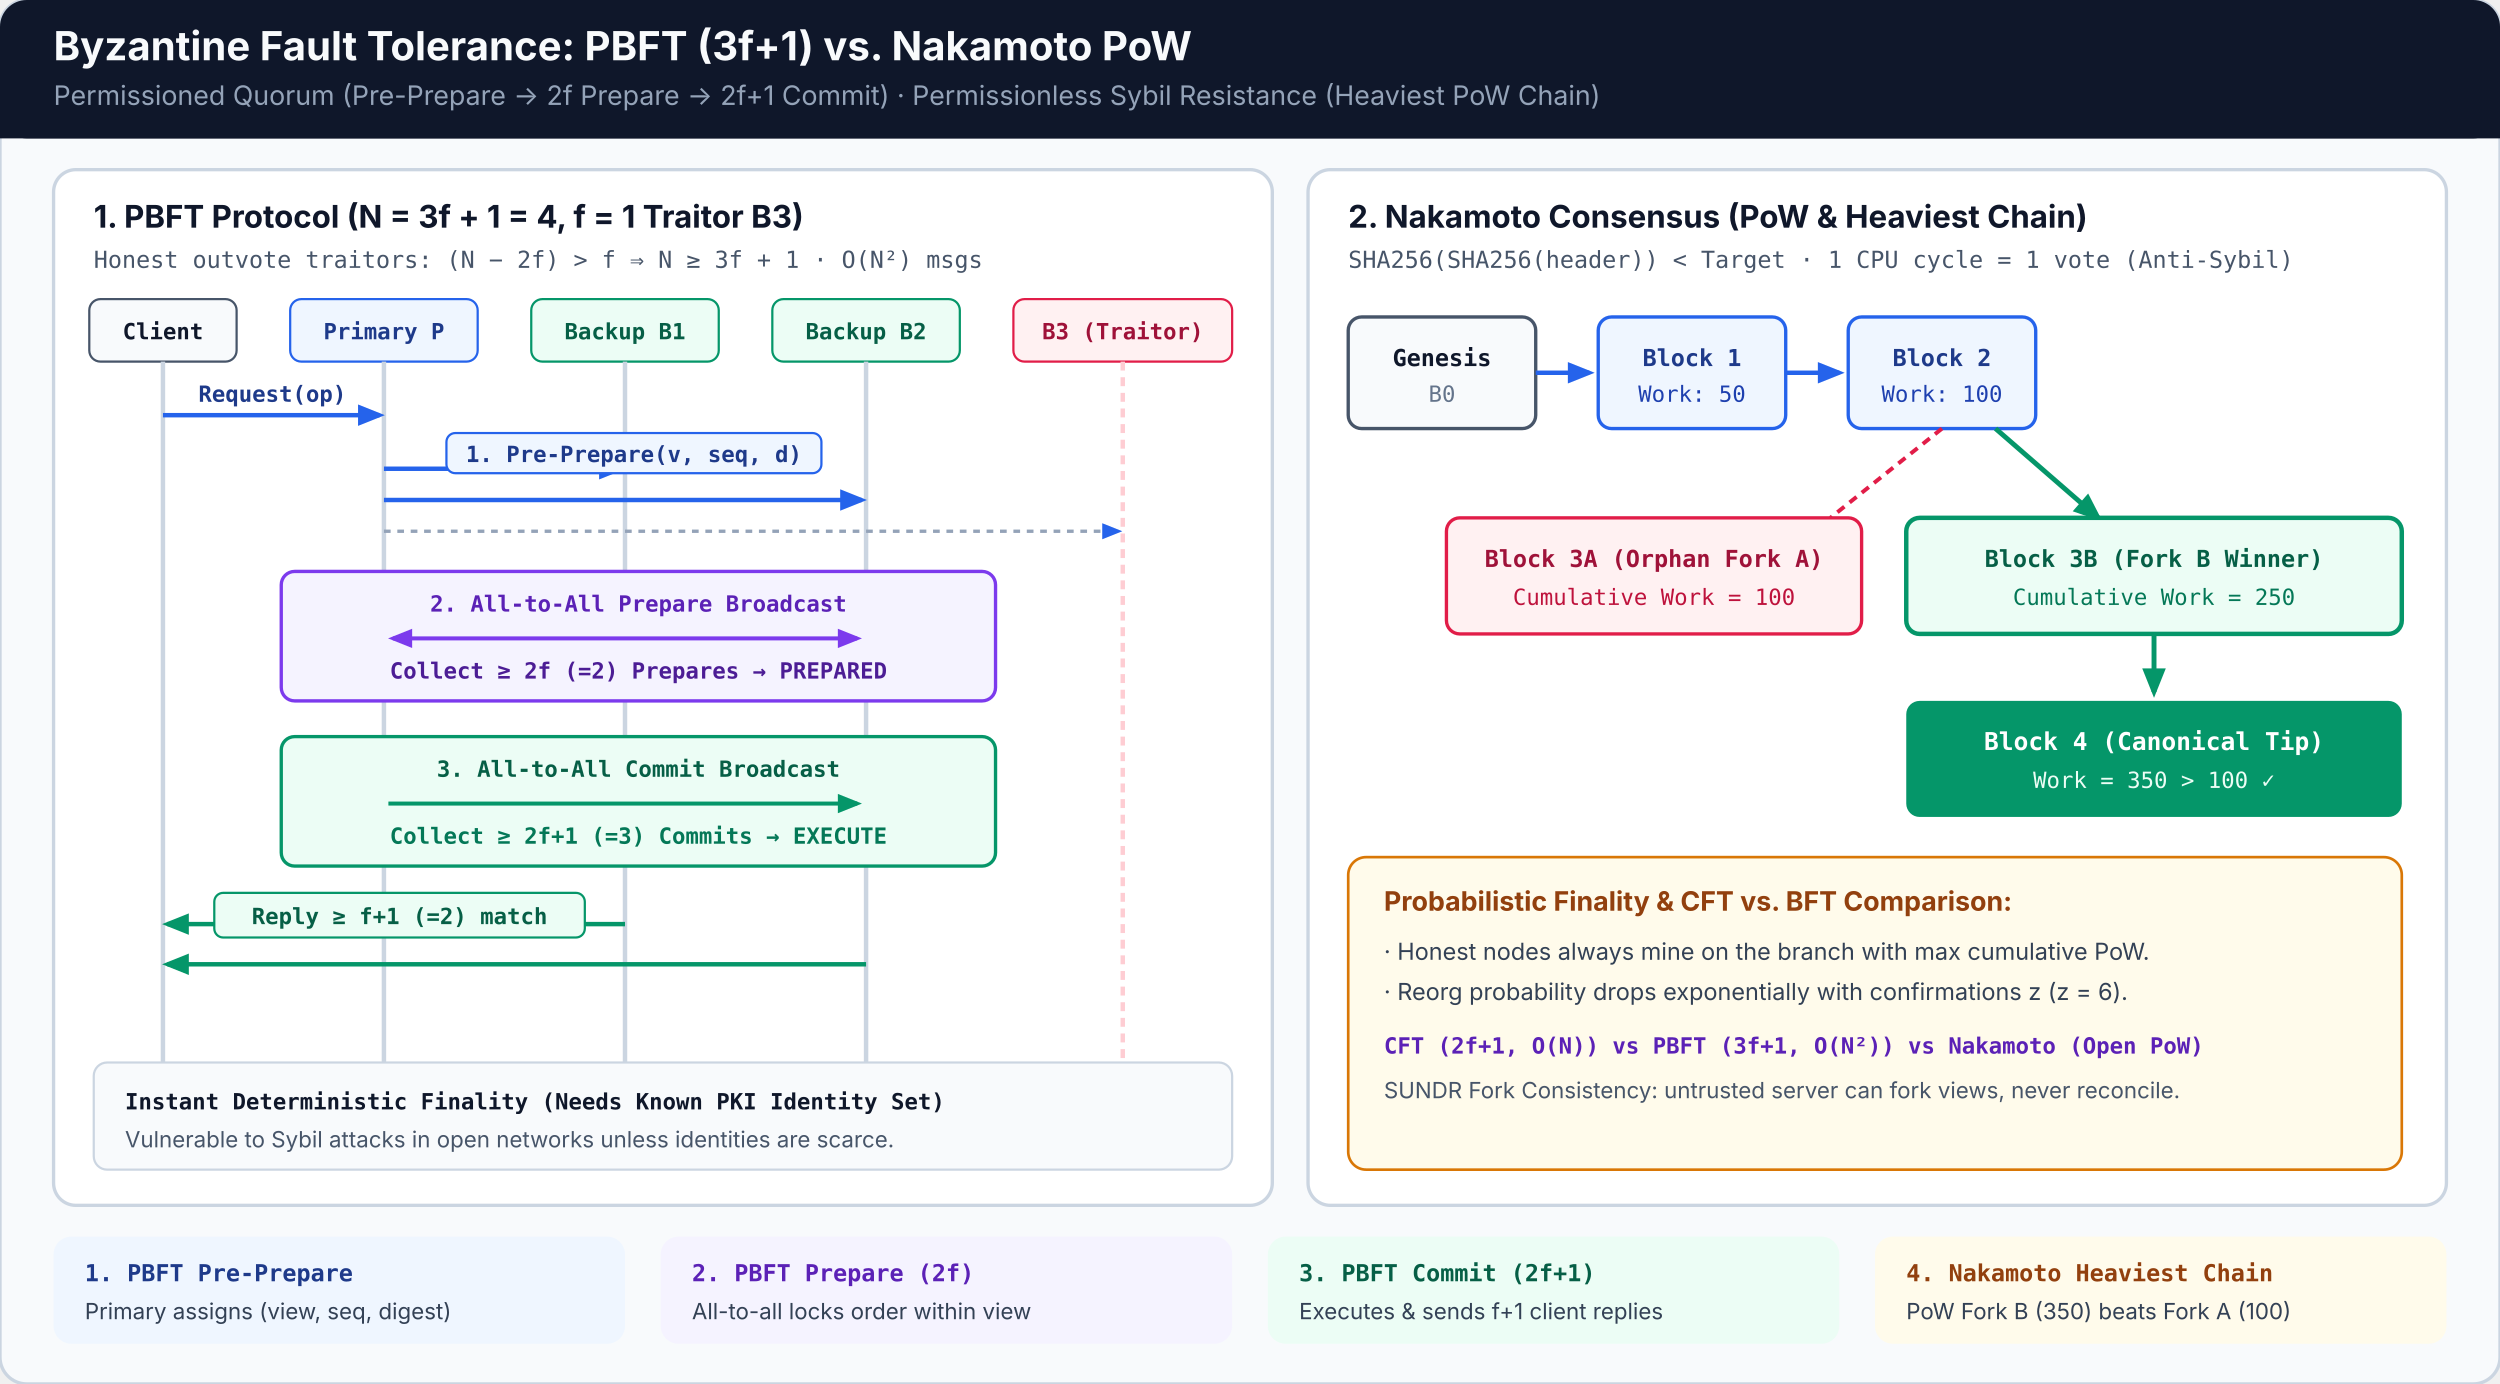
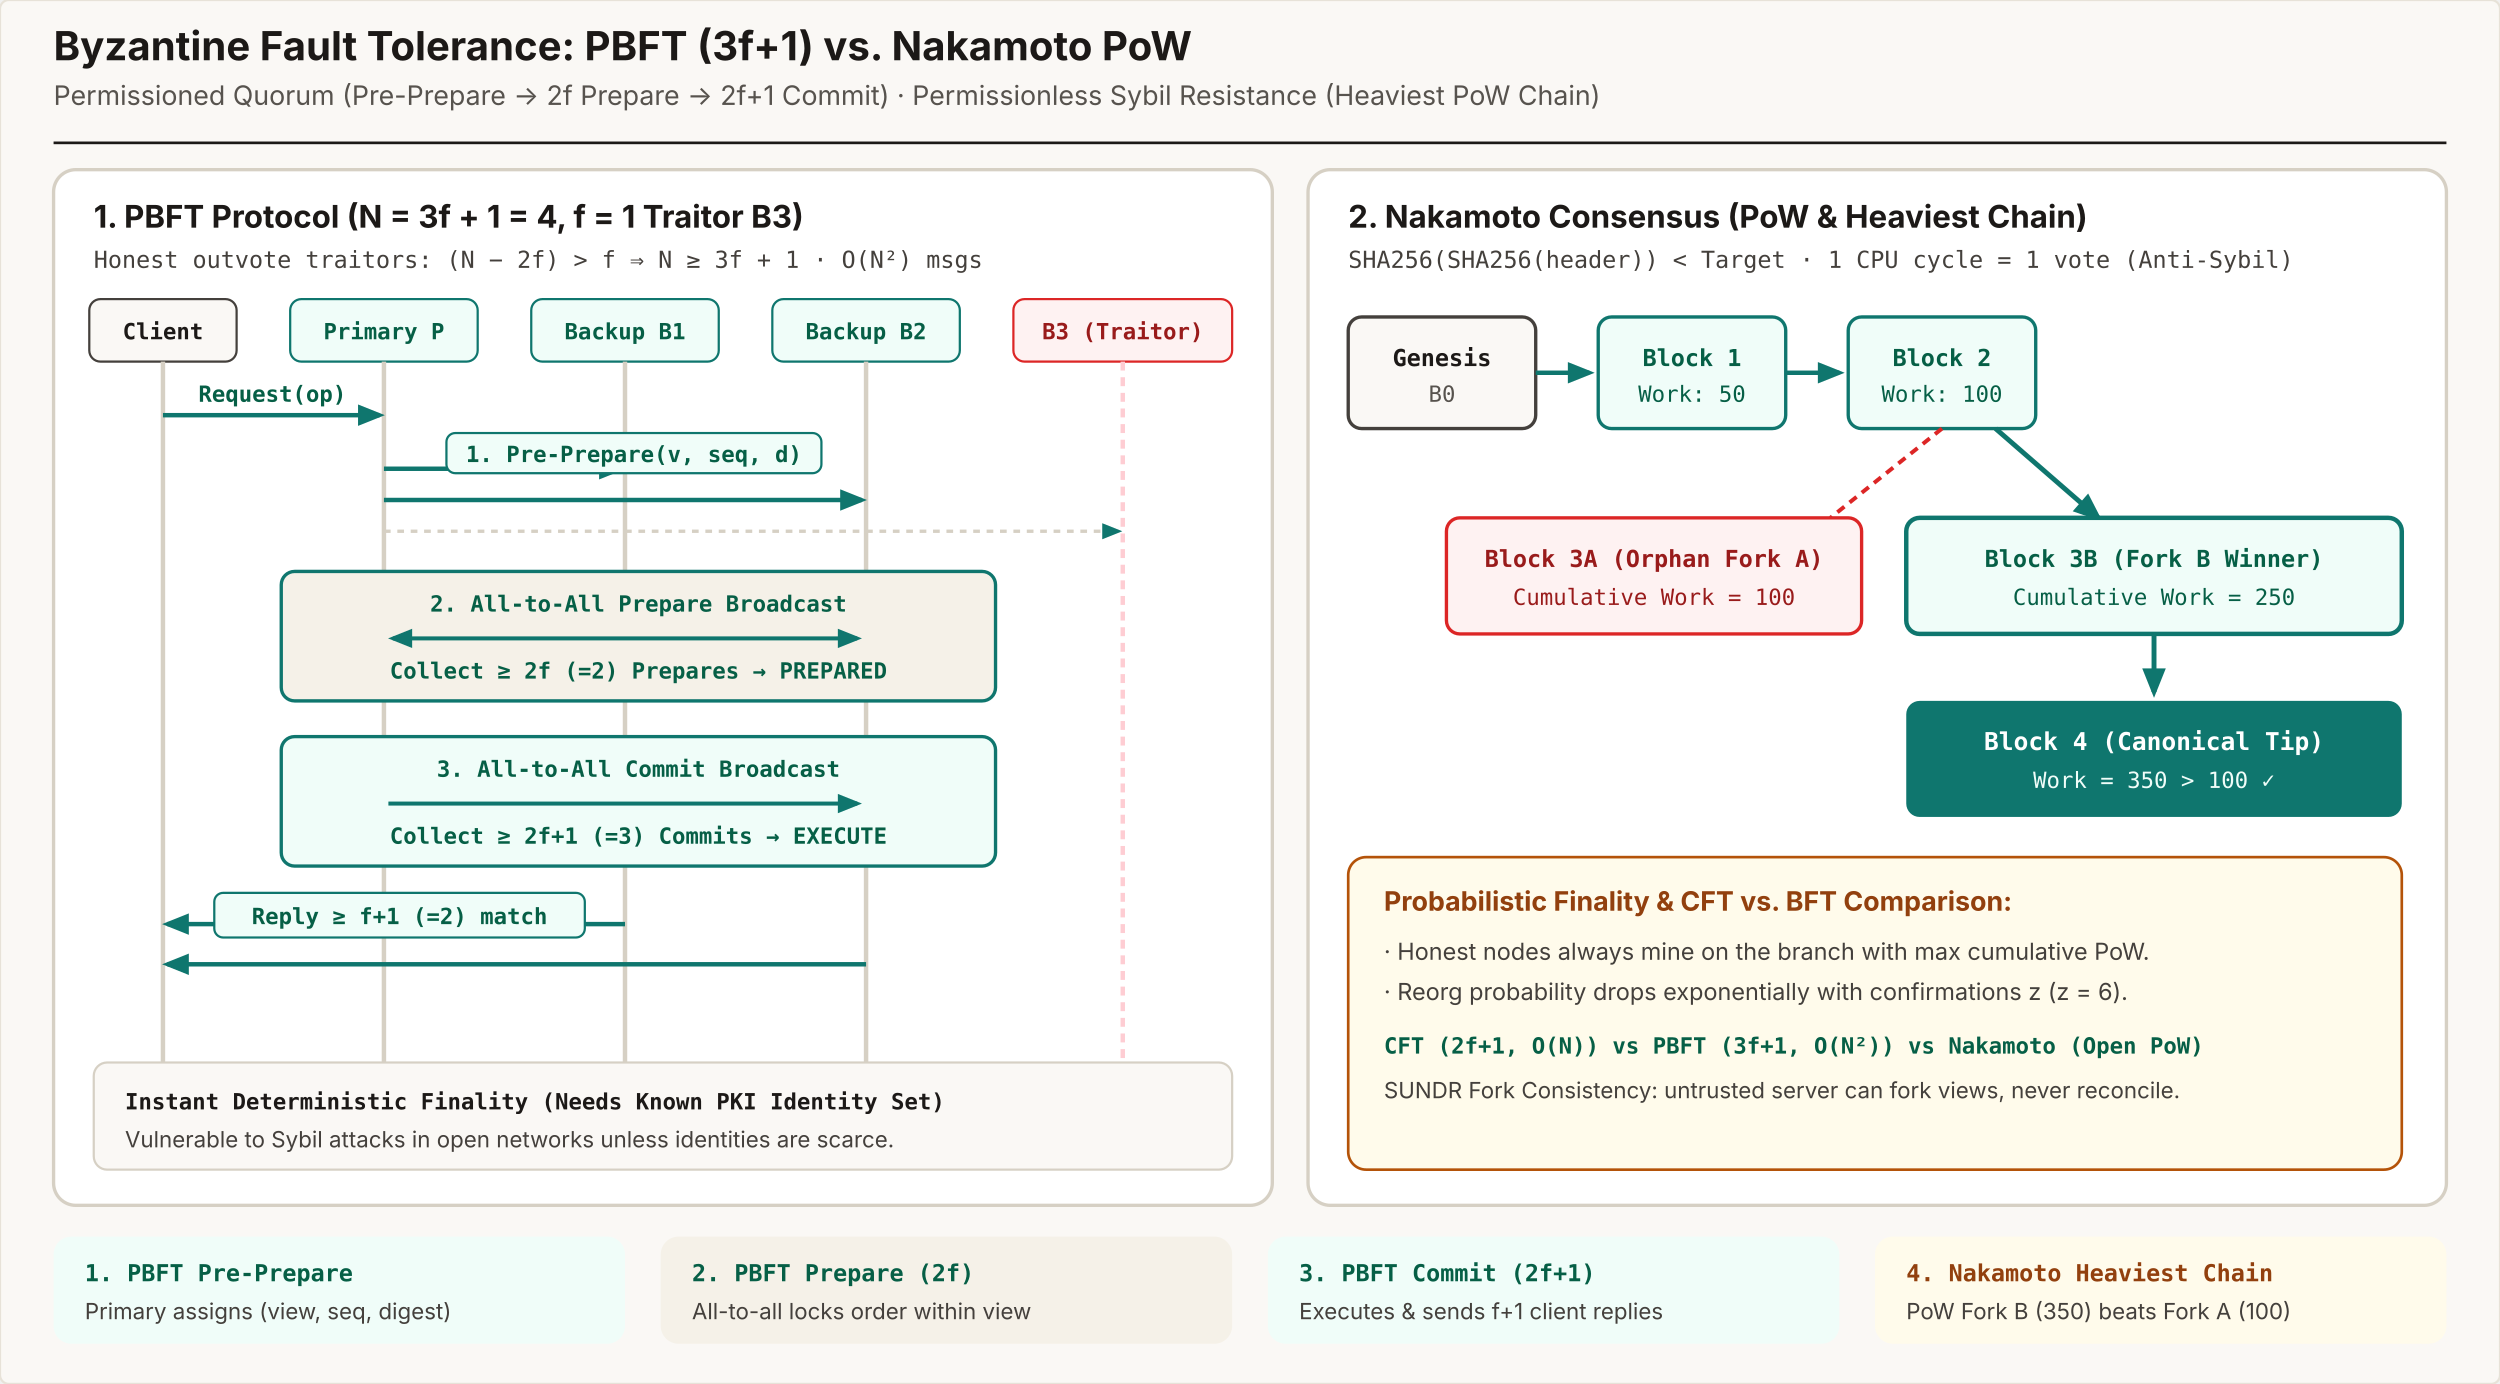
<svg xmlns="http://www.w3.org/2000/svg" viewBox="0 0 1120 620" width="1120" height="620" role="img" aria-labelledby="title desc">
  <style>
    .sans { font-family: ui-sans-serif, system-ui, -apple-system, sans-serif; }
    .mono { font-family: ui-monospace, SFMono-Regular, Menlo, monospace; }

    @keyframes ph1 { 0%, 4% { opacity: 0.86; } 10%, 96% { opacity: 1; } 100% { opacity: 0.86; } }
    @keyframes ph2 { 0%, 24% { opacity: 0.86; } 30%, 96% { opacity: 1; } 100% { opacity: 0.86; } }
    @keyframes ph3 { 0%, 49% { opacity: 0.86; } 55%, 96% { opacity: 1; } 100% { opacity: 0.86; } }
    @keyframes ph4 { 0%, 74% { opacity: 0.86; } 80%, 96% { opacity: 1; } 100% { opacity: 0.86; } }

-     @keyframes s1 { 0%, 24% { opacity: 1; stroke: #2563eb; stroke-width: 2.2; } 25%, 100% { opacity: 0.86; stroke: #cbd5e1; stroke-width: 1; } }
-     @keyframes s2 { 0%, 24% { opacity: 0.86; stroke: #cbd5e1; stroke-width: 1; } 25%, 49% { opacity: 1; stroke: #7c3aed; stroke-width: 2.2; } 50%, 100% { opacity: 0.86; stroke: #cbd5e1; stroke-width: 1; } }
-     @keyframes s3 { 0%, 49% { opacity: 0.86; stroke: #cbd5e1; stroke-width: 1; } 50%, 74% { opacity: 1; stroke: #059669; stroke-width: 2.2; } 75%, 100% { opacity: 0.86; stroke: #cbd5e1; stroke-width: 1; } }
-     @keyframes s4 { 0%, 74% { opacity: 0.86; stroke: #cbd5e1; stroke-width: 1; } 75%, 100% { opacity: 1; stroke: #d97706; stroke-width: 2.2; } }
+     @keyframes s1 { 0%, 24% { opacity: 1; stroke: #0f766e; stroke-width: 2.2; } 25%, 100% { opacity: 0.86; stroke: #d6d0c4; stroke-width: 1; } }
+     @keyframes s2 { 0%, 24% { opacity: 0.86; stroke: #d6d0c4; stroke-width: 1; } 25%, 49% { opacity: 1; stroke: #0f766e; stroke-width: 2.2; } 50%, 100% { opacity: 0.86; stroke: #d6d0c4; stroke-width: 1; } }
+     @keyframes s3 { 0%, 49% { opacity: 0.86; stroke: #d6d0c4; stroke-width: 1; } 50%, 74% { opacity: 1; stroke: #0f766e; stroke-width: 2.2; } 75%, 100% { opacity: 0.86; stroke: #d6d0c4; stroke-width: 1; } }
+     @keyframes s4 { 0%, 74% { opacity: 0.86; stroke: #d6d0c4; stroke-width: 1; } 75%, 100% { opacity: 1; stroke: #b45309; stroke-width: 2.2; } }

    .p1 { animation: ph1 16s ease-in-out infinite; }
    .p2 { animation: ph2 16s ease-in-out infinite; }
    .p3 { animation: ph3 16s ease-in-out infinite; }
    .p4 { animation: ph4 16s ease-in-out infinite; }
    .st1 { animation: s1 16s linear infinite; }
    .st2 { animation: s2 16s linear infinite; }
    .st3 { animation: s3 16s linear infinite; }
    .st4 { animation: s4 16s linear infinite; }

    @media (prefers-reduced-motion: reduce) {
      .p1, .p2, .p3, .p4, .st1, .st2, .st3, .st4 { animation: none !important; opacity: 1 !important; }
    }
  </style>
  <defs>
    <marker id="arr-blue" viewBox="0 0 10 10" refX="8" refY="5" markerWidth="6" markerHeight="6" orient="auto-start-reverse">
-       <path d="M 0 1 L 10 5 L 0 9 z" fill="#2563eb" />
+       <path d="M 0 1 L 10 5 L 0 9 z" fill="#0f766e" />
    </marker>
    <marker id="arr-violet" viewBox="0 0 10 10" refX="8" refY="5" markerWidth="6" markerHeight="6" orient="auto-start-reverse">
-       <path d="M 0 1 L 10 5 L 0 9 z" fill="#7c3aed" />
+       <path d="M 0 1 L 10 5 L 0 9 z" fill="#0f766e" />
    </marker>
    <marker id="arr-emerald" viewBox="0 0 10 10" refX="8" refY="5" markerWidth="6" markerHeight="6" orient="auto-start-reverse">
-       <path d="M 0 1 L 10 5 L 0 9 z" fill="#059669" />
+       <path d="M 0 1 L 10 5 L 0 9 z" fill="#0f766e" />
    </marker>
    <marker id="arr-amber" viewBox="0 0 10 10" refX="8" refY="5" markerWidth="6" markerHeight="6" orient="auto-start-reverse">
-       <path d="M 0 1 L 10 5 L 0 9 z" fill="#d97706" />
+       <path d="M 0 1 L 10 5 L 0 9 z" fill="#b45309" />
    </marker>
  </defs>
-   <rect x="0" y="0" width="1120" height="620" rx="12" fill="#f8fafc" stroke="#cbd5e1" stroke-width="1.5" />
-   <rect x="0" y="0" width="1120" height="62" rx="12" fill="#0f172a" />
-   <rect x="0" y="46" width="1120" height="16" fill="#0f172a" />
-   <text x="24" y="27" class="sans" font-size="18" font-weight="700" fill="#f8fafc">Byzantine Fault Tolerance: PBFT (3f+1) vs. Nakamoto PoW</text>
-   <text x="24" y="47" class="sans" font-size="12" fill="#94a3b8">Permissioned Quorum (Pre-Prepare → 2f Prepare → 2f+1 Commit) · Permissionless Sybil Resistance (Heaviest PoW Chain)</text>
-   <rect x="24" y="76" width="546" height="464" rx="10" fill="#ffffff" stroke="#cbd5e1" stroke-width="1.5" />
-   <text x="42" y="102" class="sans" font-size="14" font-weight="700" fill="#0f172a">1. PBFT Protocol (N = 3f + 1 = 4, f = 1 Traitor B3)</text>
-   <text x="42" y="120" class="mono" font-size="10.5" fill="#475569">Honest outvote traitors: (N − 2f) &gt; f ⇒ N ≥ 3f + 1 · O(N²) msgs</text>
-   <rect x="40" y="134" width="66" height="28" rx="5" fill="#f8fafc" stroke="#475569" />
-   <text x="73" y="152" class="mono" font-size="10" font-weight="700" fill="#0f172a" text-anchor="middle">Client</text>
-   <rect x="130" y="134" width="84" height="28" rx="5" fill="#eff6ff" stroke="#2563eb" />
-   <text x="172" y="152" class="mono" font-size="10" font-weight="700" fill="#1e3a8a" text-anchor="middle">Primary P</text>
-   <rect x="238" y="134" width="84" height="28" rx="5" fill="#ecfdf5" stroke="#059669" />
+   <rect x="0" y="0" width="1120" height="620" rx="4" fill="#faf8f5" stroke="#e7e2d8" stroke-width="1" />
+   <line x1="24" y1="64" x2="1096" y2="64" stroke="#1c1917" stroke-width="1.2" />
+   <text x="24" y="27" class="sans" font-size="18" font-weight="700" fill="#1c1917" font-family="Georgia, 'Times New Roman', serif">Byzantine Fault Tolerance: PBFT (3f+1) vs. Nakamoto PoW</text>
+   <text x="24" y="47" class="sans" font-size="12" fill="#57534e" font-family="ui-sans-serif, system-ui, -apple-system, sans-serif">Permissioned Quorum (Pre-Prepare → 2f Prepare → 2f+1 Commit) · Permissionless Sybil Resistance (Heaviest PoW Chain)</text>
+   <rect x="24" y="76" width="546" height="464" rx="10" fill="#ffffff" stroke="#d6d0c4" stroke-width="1.5" />
+   <text x="42" y="102" class="sans" font-size="14" font-weight="700" fill="#1c1917">1. PBFT Protocol (N = 3f + 1 = 4, f = 1 Traitor B3)</text>
+   <text x="42" y="120" class="mono" font-size="10.5" fill="#44403c">Honest outvote traitors: (N − 2f) &gt; f ⇒ N ≥ 3f + 1 · O(N²) msgs</text>
+   <rect x="40" y="134" width="66" height="28" rx="5" fill="#faf8f5" stroke="#44403c" />
+   <text x="73" y="152" class="mono" font-size="10" font-weight="700" fill="#1c1917" text-anchor="middle">Client</text>
+   <rect x="130" y="134" width="84" height="28" rx="5" fill="#f0fdf9" stroke="#0f766e" />
+   <text x="172" y="152" class="mono" font-size="10" font-weight="700" fill="#065f46" text-anchor="middle">Primary P</text>
+   <rect x="238" y="134" width="84" height="28" rx="5" fill="#f0fdf9" stroke="#0f766e" />
  <text x="280" y="152" class="mono" font-size="10" font-weight="700" fill="#065f46" text-anchor="middle">Backup B1</text>
-   <rect x="346" y="134" width="84" height="28" rx="5" fill="#ecfdf5" stroke="#059669" />
+   <rect x="346" y="134" width="84" height="28" rx="5" fill="#f0fdf9" stroke="#0f766e" />
  <text x="388" y="152" class="mono" font-size="10" font-weight="700" fill="#065f46" text-anchor="middle">Backup B2</text>
-   <rect x="454" y="134" width="98" height="28" rx="5" fill="#fff1f2" stroke="#e11d48" />
-   <text x="503" y="152" class="mono" font-size="10" font-weight="700" fill="#9f1239" text-anchor="middle">B3 (Traitor)</text>
-   <line x1="73" y1="162" x2="73" y2="480" stroke="#cbd5e1" stroke-width="2" />
-   <line x1="172" y1="162" x2="172" y2="480" stroke="#cbd5e1" stroke-width="2" />
-   <line x1="280" y1="162" x2="280" y2="480" stroke="#cbd5e1" stroke-width="2" />
-   <line x1="388" y1="162" x2="388" y2="480" stroke="#cbd5e1" stroke-width="2" />
+   <rect x="454" y="134" width="98" height="28" rx="5" fill="#fef2f2" stroke="#dc2626" />
+   <text x="503" y="152" class="mono" font-size="10" font-weight="700" fill="#991b1b" text-anchor="middle">B3 (Traitor)</text>
+   <line x1="73" y1="162" x2="73" y2="480" stroke="#d6d0c4" stroke-width="2" />
+   <line x1="172" y1="162" x2="172" y2="480" stroke="#d6d0c4" stroke-width="2" />
+   <line x1="280" y1="162" x2="280" y2="480" stroke="#d6d0c4" stroke-width="2" />
+   <line x1="388" y1="162" x2="388" y2="480" stroke="#d6d0c4" stroke-width="2" />
  <line x1="503" y1="162" x2="503" y2="480" stroke="#fecdd3" stroke-width="2" stroke-dasharray="4 3" />
  <g class="p1">
-     <line x1="73" y1="186" x2="170" y2="186" stroke="#2563eb" stroke-width="2" marker-end="url(#arr-blue)" />
-     <text x="122" y="180" class="mono" font-size="10" font-weight="700" fill="#1e3a8a" text-anchor="middle">Request(op)</text>
-     <line x1="172" y1="210" x2="278" y2="210" stroke="#2563eb" stroke-width="2" marker-end="url(#arr-blue)" />
-     <line x1="172" y1="224" x2="386" y2="224" stroke="#2563eb" stroke-width="2" marker-end="url(#arr-blue)" />
-     <line x1="172" y1="238" x2="501" y2="238" stroke="#94a3b8" stroke-width="1.5" stroke-dasharray="3 3" marker-end="url(#arr-blue)" />
-     <rect x="200" y="194" width="168" height="18" rx="4" fill="#eff6ff" stroke="#2563eb" />
-     <text x="284" y="207" class="mono" font-size="10" font-weight="700" fill="#1e3a8a" text-anchor="middle">1. Pre-Prepare(v, seq, d)</text>
+     <line x1="73" y1="186" x2="170" y2="186" stroke="#0f766e" stroke-width="2" marker-end="url(#arr-blue)" />
+     <text x="122" y="180" class="mono" font-size="10" font-weight="700" fill="#065f46" text-anchor="middle">Request(op)</text>
+     <line x1="172" y1="210" x2="278" y2="210" stroke="#0f766e" stroke-width="2" marker-end="url(#arr-blue)" />
+     <line x1="172" y1="224" x2="386" y2="224" stroke="#0f766e" stroke-width="2" marker-end="url(#arr-blue)" />
+     <line x1="172" y1="238" x2="501" y2="238" stroke="#d6d0c4" stroke-width="1.5" stroke-dasharray="3 3" marker-end="url(#arr-blue)" />
+     <rect x="200" y="194" width="168" height="18" rx="4" fill="#f0fdf9" stroke="#0f766e" />
+     <text x="284" y="207" class="mono" font-size="10" font-weight="700" fill="#065f46" text-anchor="middle">1. Pre-Prepare(v, seq, d)</text>
  </g>
  <g class="p2">
-     <rect x="126" y="256" width="320" height="58" rx="6" fill="#f5f3ff" stroke="#7c3aed" stroke-width="1.5" />
-     <text x="286" y="274" class="mono" font-size="10" font-weight="700" fill="#5b21b6" text-anchor="middle">2. All-to-All Prepare Broadcast</text>
-     <line x1="280" y1="286" x2="176" y2="286" stroke="#7c3aed" stroke-width="1.8" marker-end="url(#arr-violet)" />
-     <line x1="280" y1="286" x2="384" y2="286" stroke="#7c3aed" stroke-width="1.8" marker-end="url(#arr-violet)" />
-     <text x="286" y="304" class="mono" font-size="10" font-weight="700" fill="#4c1d95" text-anchor="middle">Collect ≥ 2f (=2) Prepares → PREPARED</text>
+     <rect x="126" y="256" width="320" height="58" rx="6" fill="#f5f1e8" stroke="#0f766e" stroke-width="1.5" />
+     <text x="286" y="274" class="mono" font-size="10" font-weight="700" fill="#065f46" text-anchor="middle">2. All-to-All Prepare Broadcast</text>
+     <line x1="280" y1="286" x2="176" y2="286" stroke="#0f766e" stroke-width="1.8" marker-end="url(#arr-violet)" />
+     <line x1="280" y1="286" x2="384" y2="286" stroke="#0f766e" stroke-width="1.8" marker-end="url(#arr-violet)" />
+     <text x="286" y="304" class="mono" font-size="10" font-weight="700" fill="#065f46" text-anchor="middle">Collect ≥ 2f (=2) Prepares → PREPARED</text>
  </g>
  <g class="p3">
-     <rect x="126" y="330" width="320" height="58" rx="6" fill="#ecfdf5" stroke="#059669" stroke-width="1.5" />
+     <rect x="126" y="330" width="320" height="58" rx="6" fill="#f0fdf9" stroke="#0f766e" stroke-width="1.5" />
    <text x="286" y="348" class="mono" font-size="10" font-weight="700" fill="#065f46" text-anchor="middle">3. All-to-All Commit Broadcast</text>
-     <line x1="174" y1="360" x2="384" y2="360" stroke="#059669" stroke-width="1.8" marker-end="url(#arr-emerald)" />
-     <text x="286" y="378" class="mono" font-size="10" font-weight="700" fill="#047857" text-anchor="middle">Collect ≥ 2f+1 (=3) Commits → EXECUTE</text>
-     <line x1="280" y1="414" x2="75" y2="414" stroke="#059669" stroke-width="2" marker-end="url(#arr-emerald)" />
-     <line x1="388" y1="432" x2="75" y2="432" stroke="#059669" stroke-width="2" marker-end="url(#arr-emerald)" />
-     <rect x="96" y="400" width="166" height="20" rx="4" fill="#ecfdf5" stroke="#059669" />
+     <line x1="174" y1="360" x2="384" y2="360" stroke="#0f766e" stroke-width="1.8" marker-end="url(#arr-emerald)" />
+     <text x="286" y="378" class="mono" font-size="10" font-weight="700" fill="#065f46" text-anchor="middle">Collect ≥ 2f+1 (=3) Commits → EXECUTE</text>
+     <line x1="280" y1="414" x2="75" y2="414" stroke="#0f766e" stroke-width="2" marker-end="url(#arr-emerald)" />
+     <line x1="388" y1="432" x2="75" y2="432" stroke="#0f766e" stroke-width="2" marker-end="url(#arr-emerald)" />
+     <rect x="96" y="400" width="166" height="20" rx="4" fill="#f0fdf9" stroke="#0f766e" />
    <text x="179" y="414" class="mono" font-size="10" font-weight="700" fill="#065f46" text-anchor="middle">Reply ≥ f+1 (=2) match</text>
  </g>
-   <rect x="42" y="476" width="510" height="48" rx="6" fill="#f8fafc" stroke="#cbd5e1" />
-   <text x="56" y="497" class="mono" font-size="10" font-weight="700" fill="#0f172a">Instant Deterministic Finality (Needs Known PKI Identity Set)</text>
-   <text x="56" y="514" class="sans" font-size="10" fill="#475569">Vulnerable to Sybil attacks in open networks unless identities are scarce.</text>
-   <rect x="586" y="76" width="510" height="464" rx="10" fill="#ffffff" stroke="#cbd5e1" stroke-width="1.5" />
-   <text x="604" y="102" class="sans" font-size="14" font-weight="700" fill="#0f172a">2. Nakamoto Consensus (PoW &amp; Heaviest Chain)</text>
-   <text x="604" y="120" class="mono" font-size="10.5" fill="#475569">SHA256(SHA256(header)) &lt; Target · 1 CPU cycle = 1 vote (Anti-Sybil)</text>
+   <rect x="42" y="476" width="510" height="48" rx="6" fill="#faf8f5" stroke="#d6d0c4" />
+   <text x="56" y="497" class="mono" font-size="10" font-weight="700" fill="#1c1917">Instant Deterministic Finality (Needs Known PKI Identity Set)</text>
+   <text x="56" y="514" class="sans" font-size="10" fill="#44403c">Vulnerable to Sybil attacks in open networks unless identities are scarce.</text>
+   <rect x="586" y="76" width="510" height="464" rx="10" fill="#ffffff" stroke="#d6d0c4" stroke-width="1.5" />
+   <text x="604" y="102" class="sans" font-size="14" font-weight="700" fill="#1c1917">2. Nakamoto Consensus (PoW &amp; Heaviest Chain)</text>
+   <text x="604" y="120" class="mono" font-size="10.5" fill="#44403c">SHA256(SHA256(header)) &lt; Target · 1 CPU cycle = 1 vote (Anti-Sybil)</text>
  <g class="p4">
-     <rect x="604" y="142" width="84" height="50" rx="6" fill="#f8fafc" stroke="#475569" stroke-width="1.5" />
-     <text x="646" y="164" class="mono" font-size="10.5" font-weight="700" fill="#0f172a" text-anchor="middle">Genesis</text>
-     <text x="646" y="180" class="mono" font-size="10" fill="#64748b" text-anchor="middle">B0</text>
-     <line x1="688" y1="167" x2="712" y2="167" stroke="#2563eb" stroke-width="2" marker-end="url(#arr-blue)" />
-     <rect x="716" y="142" width="84" height="50" rx="6" fill="#eff6ff" stroke="#2563eb" stroke-width="1.5" />
-     <text x="758" y="164" class="mono" font-size="10.5" font-weight="700" fill="#1e3a8a" text-anchor="middle">Block 1</text>
-     <text x="758" y="180" class="mono" font-size="10" fill="#1e40af" text-anchor="middle">Work: 50</text>
-     <line x1="800" y1="167" x2="824" y2="167" stroke="#2563eb" stroke-width="2" marker-end="url(#arr-blue)" />
-     <rect x="828" y="142" width="84" height="50" rx="6" fill="#eff6ff" stroke="#2563eb" stroke-width="1.5" />
-     <text x="870" y="164" class="mono" font-size="10.5" font-weight="700" fill="#1e3a8a" text-anchor="middle">Block 2</text>
-     <text x="870" y="180" class="mono" font-size="10" fill="#1e40af" text-anchor="middle">Work: 100</text>
-     <line x1="870" y1="192" x2="820" y2="232" stroke="#e11d48" stroke-width="1.8" stroke-dasharray="4 3" />
-     <rect x="648" y="232" width="186" height="52" rx="6" fill="#fff1f2" stroke="#e11d48" stroke-width="1.5" />
-     <text x="741" y="254" class="mono" font-size="10.5" font-weight="700" fill="#9f1239" text-anchor="middle">Block 3A (Orphan Fork A)</text>
-     <text x="741" y="271" class="mono" font-size="10" fill="#be123c" text-anchor="middle">Cumulative Work = 100</text>
-     <line x1="894" y1="192" x2="940" y2="232" stroke="#059669" stroke-width="2.2" marker-end="url(#arr-emerald)" />
-     <rect x="854" y="232" width="222" height="52" rx="6" fill="#ecfdf5" stroke="#059669" stroke-width="2" />
+     <rect x="604" y="142" width="84" height="50" rx="6" fill="#faf8f5" stroke="#44403c" stroke-width="1.5" />
+     <text x="646" y="164" class="mono" font-size="10.5" font-weight="700" fill="#1c1917" text-anchor="middle">Genesis</text>
+     <text x="646" y="180" class="mono" font-size="10" fill="#57534e" text-anchor="middle">B0</text>
+     <line x1="688" y1="167" x2="712" y2="167" stroke="#0f766e" stroke-width="2" marker-end="url(#arr-blue)" />
+     <rect x="716" y="142" width="84" height="50" rx="6" fill="#f0fdf9" stroke="#0f766e" stroke-width="1.5" />
+     <text x="758" y="164" class="mono" font-size="10.5" font-weight="700" fill="#065f46" text-anchor="middle">Block 1</text>
+     <text x="758" y="180" class="mono" font-size="10" fill="#065f46" text-anchor="middle">Work: 50</text>
+     <line x1="800" y1="167" x2="824" y2="167" stroke="#0f766e" stroke-width="2" marker-end="url(#arr-blue)" />
+     <rect x="828" y="142" width="84" height="50" rx="6" fill="#f0fdf9" stroke="#0f766e" stroke-width="1.5" />
+     <text x="870" y="164" class="mono" font-size="10.5" font-weight="700" fill="#065f46" text-anchor="middle">Block 2</text>
+     <text x="870" y="180" class="mono" font-size="10" fill="#065f46" text-anchor="middle">Work: 100</text>
+     <line x1="870" y1="192" x2="820" y2="232" stroke="#dc2626" stroke-width="1.8" stroke-dasharray="4 3" />
+     <rect x="648" y="232" width="186" height="52" rx="6" fill="#fef2f2" stroke="#dc2626" stroke-width="1.5" />
+     <text x="741" y="254" class="mono" font-size="10.5" font-weight="700" fill="#991b1b" text-anchor="middle">Block 3A (Orphan Fork A)</text>
+     <text x="741" y="271" class="mono" font-size="10" fill="#991b1b" text-anchor="middle">Cumulative Work = 100</text>
+     <line x1="894" y1="192" x2="940" y2="232" stroke="#0f766e" stroke-width="2.2" marker-end="url(#arr-emerald)" />
+     <rect x="854" y="232" width="222" height="52" rx="6" fill="#f0fdf9" stroke="#0f766e" stroke-width="2" />
    <text x="965" y="254" class="mono" font-size="10.5" font-weight="700" fill="#065f46" text-anchor="middle">Block 3B (Fork B Winner)</text>
-     <text x="965" y="271" class="mono" font-size="10" fill="#047857" text-anchor="middle">Cumulative Work = 250</text>
-     <line x1="965" y1="284" x2="965" y2="310" stroke="#059669" stroke-width="2.2" marker-end="url(#arr-emerald)" />
-     <rect x="854" y="314" width="222" height="52" rx="6" fill="#059669" />
+     <text x="965" y="271" class="mono" font-size="10" fill="#065f46" text-anchor="middle">Cumulative Work = 250</text>
+     <line x1="965" y1="284" x2="965" y2="310" stroke="#0f766e" stroke-width="2.2" marker-end="url(#arr-emerald)" />
+     <rect x="854" y="314" width="222" height="52" rx="6" fill="#0f766e" />
    <text x="965" y="336" class="mono" font-size="11" font-weight="700" fill="#ffffff" text-anchor="middle">Block 4 (Canonical Tip)</text>
-     <text x="965" y="353" class="mono" font-size="10" fill="#ecfdf5" text-anchor="middle">Work = 350 &gt; 100 ✓</text>
+     <text x="965" y="353" class="mono" font-size="10" fill="#f0fdf9" text-anchor="middle">Work = 350 &gt; 100 ✓</text>
  </g>
-   <rect x="604" y="384" width="472" height="140" rx="8" fill="#fffbeb" stroke="#d97706" stroke-width="1.2" />
+   <rect x="604" y="384" width="472" height="140" rx="8" fill="#fffbeb" stroke="#b45309" stroke-width="1.2" />
  <text x="620" y="408" class="sans" font-size="12" font-weight="700" fill="#92400e">Probabilistic Finality &amp; CFT vs. BFT Comparison:</text>
-   <text x="620" y="430" class="sans" font-size="10.5" fill="#334155">· Honest nodes always mine on the branch with max cumulative PoW.</text>
-   <text x="620" y="448" class="sans" font-size="10.5" fill="#334155">· Reorg probability drops exponentially with confirmations z (z = 6).</text>
-   <text x="620" y="472" class="mono" font-size="10" font-weight="700" fill="#5b21b6">CFT (2f+1, O(N)) vs PBFT (3f+1, O(N²)) vs Nakamoto (Open PoW)</text>
-   <text x="620" y="492" class="sans" font-size="10" fill="#475569">SUNDR Fork Consistency: untrusted server can fork views, never reconcile.</text>
-   <rect x="24" y="554" width="256" height="48" rx="8" fill="#eff6ff" class="st1" />
-   <text x="38" y="574" class="mono" font-size="10.5" font-weight="700" fill="#1e3a8a">1. PBFT Pre-Prepare</text>
-   <text x="38" y="591" class="sans" font-size="10" fill="#334155">Primary assigns (view, seq, digest)</text>
-   <rect x="296" y="554" width="256" height="48" rx="8" fill="#f5f3ff" class="st2" />
-   <text x="310" y="574" class="mono" font-size="10.5" font-weight="700" fill="#5b21b6">2. PBFT Prepare (2f)</text>
-   <text x="310" y="591" class="sans" font-size="10" fill="#334155">All-to-all locks order within view</text>
-   <rect x="568" y="554" width="256" height="48" rx="8" fill="#ecfdf5" class="st3" />
+   <text x="620" y="430" class="sans" font-size="10.5" fill="#44403c">· Honest nodes always mine on the branch with max cumulative PoW.</text>
+   <text x="620" y="448" class="sans" font-size="10.5" fill="#44403c">· Reorg probability drops exponentially with confirmations z (z = 6).</text>
+   <text x="620" y="472" class="mono" font-size="10" font-weight="700" fill="#065f46">CFT (2f+1, O(N)) vs PBFT (3f+1, O(N²)) vs Nakamoto (Open PoW)</text>
+   <text x="620" y="492" class="sans" font-size="10" fill="#44403c">SUNDR Fork Consistency: untrusted server can fork views, never reconcile.</text>
+   <rect x="24" y="554" width="256" height="48" rx="8" fill="#f0fdf9" class="st1" />
+   <text x="38" y="574" class="mono" font-size="10.5" font-weight="700" fill="#065f46">1. PBFT Pre-Prepare</text>
+   <text x="38" y="591" class="sans" font-size="10" fill="#44403c">Primary assigns (view, seq, digest)</text>
+   <rect x="296" y="554" width="256" height="48" rx="8" fill="#f5f1e8" class="st2" />
+   <text x="310" y="574" class="mono" font-size="10.5" font-weight="700" fill="#065f46">2. PBFT Prepare (2f)</text>
+   <text x="310" y="591" class="sans" font-size="10" fill="#44403c">All-to-all locks order within view</text>
+   <rect x="568" y="554" width="256" height="48" rx="8" fill="#f0fdf9" class="st3" />
  <text x="582" y="574" class="mono" font-size="10.5" font-weight="700" fill="#065f46">3. PBFT Commit (2f+1)</text>
-   <text x="582" y="591" class="sans" font-size="10" fill="#334155">Executes &amp; sends f+1 client replies</text>
+   <text x="582" y="591" class="sans" font-size="10" fill="#44403c">Executes &amp; sends f+1 client replies</text>
  <rect x="840" y="554" width="256" height="48" rx="8" fill="#fffbeb" class="st4" />
  <text x="854" y="574" class="mono" font-size="10.5" font-weight="700" fill="#92400e">4. Nakamoto Heaviest Chain</text>
-   <text x="854" y="591" class="sans" font-size="10" fill="#334155">PoW Fork B (350) beats Fork A (100)</text>
+   <text x="854" y="591" class="sans" font-size="10" fill="#44403c">PoW Fork B (350) beats Fork A (100)</text>
</svg>
